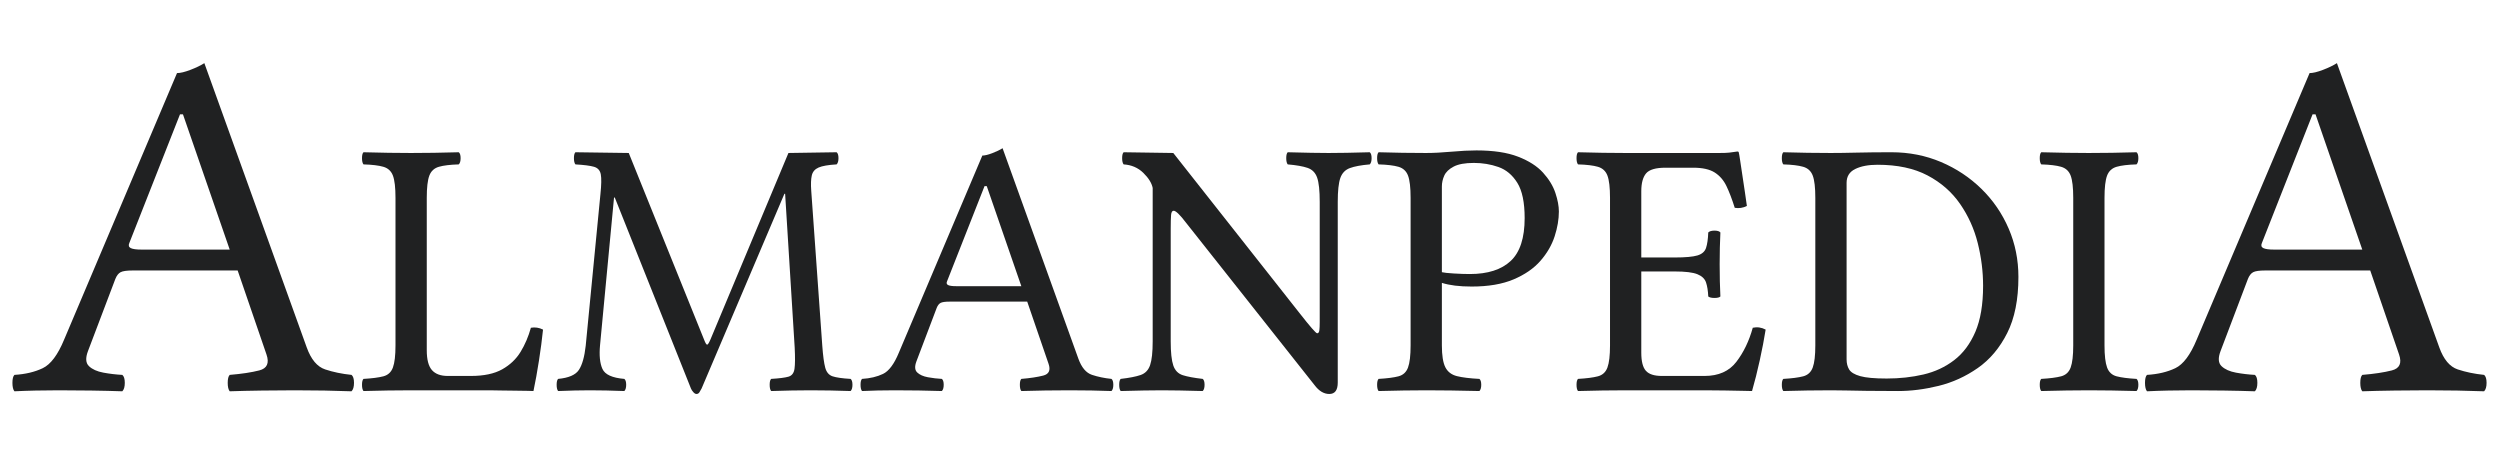
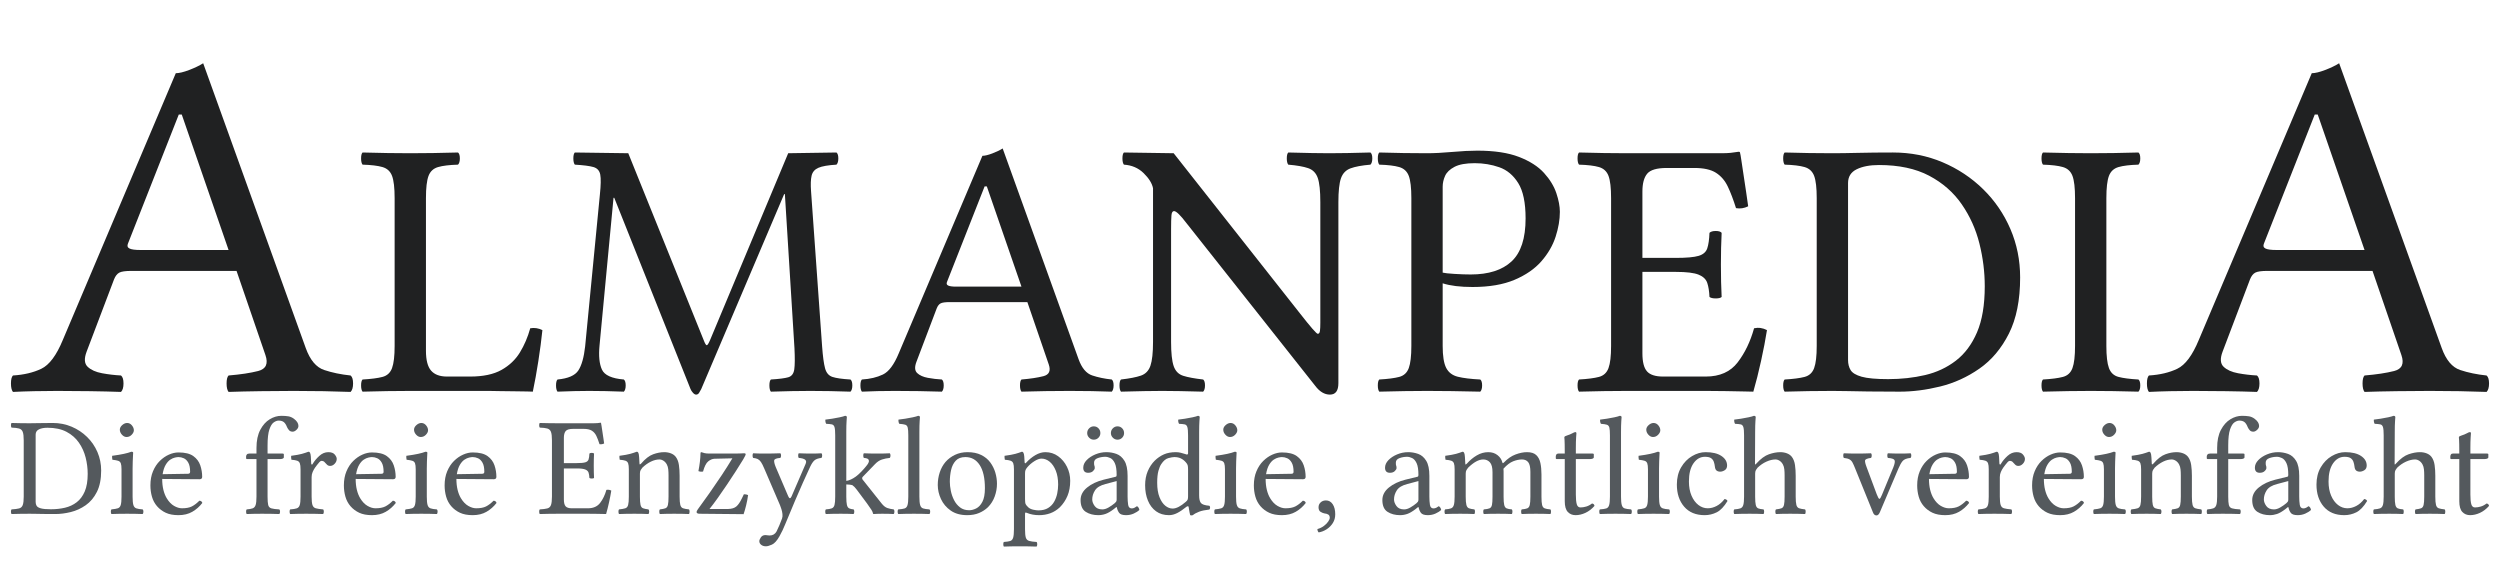
- <svg xmlns="http://www.w3.org/2000/svg" viewBox="-22 -785 5028.18 940" role="img" aria-labelledby="title">
-   <g fill="#202122">
+ <svg xmlns="http://www.w3.org/2000/svg" viewBox="-19 -785 5020.18 1142.57" role="img" aria-labelledby="title description">
+   <g fill="#202122" aria-hidden="true">
    <path d="M155 79Q147 58 157.0 48.5Q167 39 186.0 35.5Q205 32 224 31Q229 27 229.0 15.0Q229 3 224 -2Q196 -1 161.5 -0.5Q127 0 96 0Q73 0 50.0 -0.5Q27 -1 7 -2Q3 3 3.0 15.0Q3 27 7 31Q40 33 64.0 44.5Q88 56 107 102L334 638Q344 638 361.0 644.5Q378 651 389 658L595 86Q608 50 632.0 42.0Q656 34 685 31Q690 27 690.0 15.0Q690 3 685 -2Q659 -1 630.5 -0.5Q602 0 571 0Q542 0 505.0 -0.5Q468 -1 440 -2Q436 3 436.0 15.0Q436 27 440 31Q476 34 499.5 40.0Q523 46 514 72L456 241H245Q227 241 220.5 237.5Q214 234 210 224ZM263 283H440L346 555H340L238 296Q235 289 241.0 286.0Q247 283 263 283Z" transform="translate(0 0) scale(1 -1)" />
    <path d="M149 0Q124 0 86.0 -0.5Q48 -1 19 -2Q15 3 15.0 15.0Q15 27 19 31Q54 33 73.0 38.0Q92 43 99.0 62.0Q106 81 106 122V523Q106 565 99.0 583.5Q92 602 73.0 607.5Q54 613 19 614Q15 619 15.0 631.0Q15 643 19 647Q54 646 87.5 645.5Q121 645 148 645Q177 645 210.5 645.5Q244 646 278 647Q283 643 283.0 631.0Q283 619 278 614Q243 613 224.0 607.5Q205 602 198.0 583.5Q191 565 191 523V109Q191 71 205.0 55.0Q219 39 248 39H311Q364 39 396.0 57.0Q428 75 446.0 104.5Q464 134 474 170Q491 173 507 165Q503 126 496.0 81.0Q489 36 481 -2Q481 -2 466.5 -1.5Q452 -1 431.5 -1.0Q411 -1 391.5 -0.5Q372 0 362 0Z" transform="translate(695 0) scale(0.74 -0.74)" />
    <path d="M663 116 637 534H635L410 5Q407 -1 404.0 -5.5Q401 -10 396 -10Q392 -10 387.5 -5.0Q383 0 381 5L174 524H172L134 123Q130 81 140.5 58.0Q151 35 200 31Q205 27 205.0 15.0Q205 3 200 -2Q178 -1 151.0 -0.5Q124 0 106 0Q88 0 65.5 -0.5Q43 -1 20 -2Q16 3 16.0 15.0Q16 27 20 31Q63 35 76.5 55.5Q90 76 95 121L135 533Q139 571 136.0 587.0Q133 603 117.5 607.5Q102 612 67 614Q63 619 63.0 631.0Q63 643 67 647L212 645L417 137Q422 124 425 124Q428 124 434 138L646 645L777 647Q782 643 782.0 631.0Q782 619 777 614Q743 612 728.0 605.5Q713 599 709.5 584.0Q706 569 708 542L738 121Q741 80 746.0 61.5Q751 43 766.0 38.0Q781 33 815 31Q820 27 820.0 15.0Q820 3 815 -2Q790 -1 759.5 -0.5Q729 0 706 0Q684 0 655.5 -0.5Q627 -1 599 -2Q595 3 595.0 15.0Q595 27 599 31Q632 33 646.0 37.0Q660 41 662.5 58.5Q665 76 663 116Z" transform="translate(1085.72 0) scale(0.74 -0.74)" />
    <path d="M155 79Q147 58 157.0 48.5Q167 39 186.0 35.5Q205 32 224 31Q229 27 229.0 15.0Q229 3 224 -2Q196 -1 161.5 -0.5Q127 0 96 0Q73 0 50.0 -0.5Q27 -1 7 -2Q3 3 3.0 15.0Q3 27 7 31Q40 33 64.0 44.5Q88 56 107 102L334 638Q344 638 361.0 644.5Q378 651 389 658L595 86Q608 50 632.0 42.0Q656 34 685 31Q690 27 690.0 15.0Q690 3 685 -2Q659 -1 630.5 -0.5Q602 0 571 0Q542 0 505.0 -0.5Q468 -1 440 -2Q436 3 436.0 15.0Q436 27 440 31Q476 34 499.5 40.0Q523 46 514 72L456 241H245Q227 241 220.5 237.5Q214 234 210 224ZM263 283H440L346 555H340L238 296Q235 289 241.0 286.0Q247 283 263 283Z" transform="translate(1706.58 0) scale(0.74 -0.74)" />
    <path d="M556 512Q556 558 549.0 578.0Q542 598 523.0 604.5Q504 611 469 614Q465 619 465.0 631.0Q465 643 469 647Q502 646 533.0 645.5Q564 645 580 645Q598 645 629.5 645.5Q661 646 692 647Q697 643 697.0 631.0Q697 619 692 614Q657 611 638.0 604.0Q619 597 612.0 577.0Q605 557 605 512V21Q605 -10 582 -10Q560 -10 542 14L193 455Q168 488 159 488Q153 488 152.0 476.5Q151 465 151 439V133Q151 88 158.0 67.5Q165 47 184.0 41.0Q203 35 238 31Q243 27 243.0 15.0Q243 3 238 -2Q207 -1 175.5 -0.5Q144 0 127 0Q109 0 78.0 -0.5Q47 -1 15 -2Q11 3 11.0 15.0Q11 27 15 31Q50 35 69.0 41.5Q88 48 95.0 68.5Q102 89 102 133V550Q98 570 76.5 591.0Q55 612 23 614Q19 619 19.0 631.0Q19 643 23 647L158 645L501 210Q544 155 549 155Q554 155 555.0 163.0Q556 171 556 185Z" transform="translate(2220.88 0) scale(0.74 -0.74)" />
    <path d="M104 523Q104 565 97.0 583.5Q90 602 71.0 607.5Q52 613 17 614Q13 619 13.0 631.0Q13 643 17 647Q47 646 82.5 645.5Q118 645 146 645Q176 645 215.0 648.5Q254 652 283 652Q352 652 396.0 635.0Q440 618 464.0 591.5Q488 565 497.5 536.5Q507 508 507 486Q507 454 495.5 418.5Q484 383 457.0 352.0Q430 321 384.0 301.5Q338 282 270 282Q220 282 189 292V122Q189 81 198.5 62.5Q208 44 230.0 38.5Q252 33 291 31Q296 27 296.0 15.0Q296 3 291 -2Q254 -1 214.0 -0.5Q174 0 147 0Q120 0 85.5 -0.5Q51 -1 17 -2Q13 3 13.0 15.0Q13 27 17 31Q52 33 71.0 38.0Q90 43 97.0 62.0Q104 81 104 122ZM189 554V321Q197 319 221.5 317.5Q246 316 265 316Q338 316 376.0 351.5Q414 387 414 468Q414 532 394.0 564.0Q374 596 342.5 607.0Q311 618 276 618Q240 618 221.0 608.0Q202 598 195.5 583.5Q189 569 189 554Z" transform="translate(2738.14 0) scale(0.74 -0.74)" />
    <path d="M281 361Q324 361 342.5 366.5Q361 372 366.0 387.0Q371 402 372 429Q377 434 389.0 434.0Q401 434 405 429Q404 411 403.5 387.5Q403 364 403 343Q403 317 403.5 296.0Q404 275 405 255Q401 251 389.0 251.0Q377 251 372 255Q371 278 366.0 293.0Q361 308 342.5 315.5Q324 323 281 323H190V102Q190 67 202.5 53.0Q215 39 246 39H362Q419 39 448.5 77.5Q478 116 493 170Q511 174 528 165Q522 127 512.0 81.5Q502 36 491 -2Q491 -2 469.0 -1.5Q447 -1 417.0 -0.5Q387 0 363 0H148Q123 0 84.5 -0.5Q46 -1 18 -2Q14 3 14.0 15.0Q14 27 18 31Q53 33 72.0 38.0Q91 43 98.0 62.0Q105 81 105 122V523Q105 565 98.0 583.5Q91 602 72.0 607.5Q53 613 18 614Q14 619 14.0 631.0Q14 643 18 647Q48 646 86.0 645.5Q124 645 147 645H402Q420 645 429.0 646.0Q438 647 451 649Q455 649 455 646Q456 643 458.5 626.0Q461 609 464.5 586.0Q468 563 471.5 539.5Q475 516 477 501Q461 493 444 496Q433 531 421.5 555.0Q410 579 389.5 592.0Q369 605 331 605H256Q216 605 203.0 589.5Q190 574 190 541V361Z" transform="translate(3138.48 0) scale(0.74 -0.74)" />
    <path d="M148 645Q177 645 218.5 646.0Q260 647 313 647Q385 647 447.5 620.5Q510 594 557.5 547.5Q605 501 631.5 439.5Q658 378 658 308Q658 216 627.5 155.5Q597 95 547.5 60.5Q498 26 441.0 12.0Q384 -2 331 -2Q280 -2 246.0 -1.5Q212 -1 190.0 -0.5Q168 0 149 0Q121 0 84.5 -0.5Q48 -1 19 -2Q15 3 15.0 15.0Q15 27 19 31Q54 33 73.0 38.0Q92 43 99.0 62.0Q106 81 106 122V523Q106 565 99.0 583.5Q92 602 73.0 607.5Q54 613 19 614Q15 619 15.0 631.0Q15 643 19 647Q49 646 85.0 645.5Q121 645 148 645ZM191 84Q191 68 198.0 56.5Q205 45 228.0 38.5Q251 32 300 32Q353 32 400.0 43.0Q447 54 483.5 82.0Q520 110 541.0 159.0Q562 208 562 284Q562 342 547.5 400.0Q533 458 499.5 506.5Q466 555 411.0 584.0Q356 613 275 613Q238 613 214.5 601.5Q191 590 191 564Z" transform="translate(3550.66 0) scale(0.74 -0.74)" />
    <path d="M191 122Q191 81 198.0 62.0Q205 43 224.0 38.0Q243 33 278 31Q283 27 283.0 15.0Q283 3 278 -2Q244 -1 210.0 -0.5Q176 0 149 0Q122 0 87.5 -0.5Q53 -1 19 -2Q15 3 15.0 15.0Q15 27 19 31Q54 33 73.0 38.0Q92 43 99.0 62.0Q106 81 106 122V523Q106 565 99.0 583.5Q92 602 73.0 607.5Q54 613 19 614Q15 619 15.0 631.0Q15 643 19 647Q54 646 88.5 645.5Q123 645 148 645Q177 645 211.0 645.5Q245 646 278 647Q283 643 283.0 631.0Q283 619 278 614Q243 613 224.0 607.5Q205 602 198.0 583.5Q191 565 191 523Z" transform="translate(4069.4 0) scale(0.74 -0.74)" />
    <path d="M155 79Q147 58 157.0 48.5Q167 39 186.0 35.5Q205 32 224 31Q229 27 229.0 15.0Q229 3 224 -2Q196 -1 161.5 -0.5Q127 0 96 0Q73 0 50.0 -0.5Q27 -1 7 -2Q3 3 3.0 15.0Q3 27 7 31Q40 33 64.0 44.5Q88 56 107 102L334 638Q344 638 361.0 644.5Q378 651 389 658L595 86Q608 50 632.0 42.0Q656 34 685 31Q690 27 690.0 15.0Q690 3 685 -2Q659 -1 630.5 -0.5Q602 0 571 0Q542 0 505.0 -0.5Q468 -1 440 -2Q436 3 436.0 15.0Q436 27 440 31Q476 34 499.5 40.0Q523 46 514 72L456 241H245Q227 241 220.5 237.5Q214 234 210 224ZM263 283H440L346 555H340L238 296Q235 289 241.0 286.0Q247 283 263 283Z" transform="translate(4289.18 0) scale(1 -1)" />
  </g>
+   <g fill="#54595d" aria-hidden="true">
+     <path d="M148 645Q177 645 218.5 646.0Q260 647 313 647Q385 647 447.5 620.5Q510 594 557.5 547.5Q605 501 631.5 439.5Q658 378 658 308Q658 216 627.5 155.5Q597 95 547.5 60.5Q498 26 441.0 12.0Q384 -2 331 -2Q280 -2 246.0 -1.5Q212 -1 190.0 -0.5Q168 0 149 0Q121 0 84.5 -0.5Q48 -1 19 -2Q15 3 15.0 15.0Q15 27 19 31Q54 33 73.0 38.0Q92 43 99.0 62.0Q106 81 106 122V523Q106 565 99.0 583.5Q92 602 73.0 607.5Q54 613 19 614Q15 619 15.0 631.0Q15 643 19 647Q49 646 85.0 645.5Q121 645 148 645ZM191 84Q191 68 198.0 56.5Q205 45 228.0 38.5Q251 32 300 32Q353 32 400.0 43.0Q447 54 483.5 82.0Q520 110 541.0 159.0Q562 208 562 284Q562 342 547.5 400.0Q533 458 499.5 506.5Q466 555 411.0 584.0Q356 613 275 613Q238 613 214.5 601.5Q191 590 191 564Z" transform="translate(-1.23 246.65) scale(0.28173 -0.28173)" />
+     <path d="M181 122Q181 81 186.5 62.5Q192 44 207.5 38.5Q223 33 253 31Q258 27 258.0 15.0Q258 3 253 -2Q228 -1 200.0 -0.5Q172 0 142 0Q112 0 83.5 -0.5Q55 -1 30 -2Q26 3 26.0 15.0Q26 27 30 31Q61 34 76.0 39.0Q91 44 96.5 62.5Q102 81 102 122V317Q102 346 97.0 359.5Q92 373 78.0 377.5Q64 382 37 385Q36 390 35.0 399.5Q34 409 35 413Q87 420 119.0 427.0Q151 434 172 442Q185 442 185 435Q185 435 184.0 417.0Q183 399 182.0 372.5Q181 346 181 321ZM90 599Q90 617 107.0 632.0Q124 647 142 647Q162 647 176.0 630.0Q190 613 190 595Q190 579 174.5 563.0Q159 547 138 547Q120 547 105.0 563.5Q90 580 90 599Z" transform="translate(196.27 246.65) scale(0.28173 -0.28173)" />
+     <path d="M386 93Q403 92 407 77Q377 38 335.5 14.0Q294 -10 237 -10Q183 -10 146.5 7.0Q110 24 84 54Q59 83 48.0 121.5Q37 160 37 202Q37 259 55.5 303.0Q74 347 104.0 376.5Q134 406 169.0 421.5Q204 437 237 437Q307 437 343.0 411.0Q379 385 392.5 345.0Q406 305 406 263Q406 246 387 246L121 248Q121 205 129.5 170.5Q138 136 153 111Q176 73 205.5 56.0Q235 39 262 39Q306 39 332.0 52.0Q358 65 386 93ZM124 282 305 285Q320 285 320 299Q320 341 307.0 364.0Q294 387 275.0 395.5Q256 404 237 404Q228 404 212.0 400.5Q196 397 178.5 385.5Q161 374 146.0 349.0Q131 324 124 282Z" transform="translate(272.61 246.65) scale(0.28173 -0.28173)" />
+     <path d="M175 122Q175 81 179.5 62.5Q184 44 202.0 38.5Q220 33 259 31Q264 27 264.0 15.0Q264 3 259 -2Q233 -1 199.5 -0.5Q166 0 136 0Q106 0 79.0 -0.5Q52 -1 26 -2Q22 3 22.0 15.0Q22 27 26 31Q53 33 68.5 38.5Q84 44 90.0 62.5Q96 81 96 122V390H27Q22 390 22 396V409Q22 415 27.0 422.0Q32 429 45 429H96V469Q96 547 123.0 598.0Q150 649 190.5 673.5Q231 698 273 698Q302 698 323.0 694.5Q344 691 363 677Q395 653 395 626Q395 611 381.0 598.0Q367 585 354 585Q338 585 329.0 594.5Q320 604 314 617Q304 643 290.5 653.5Q277 664 254 664Q238 664 219.5 651.5Q201 639 188.0 601.0Q175 563 175 486V429H283Q291 429 291 423V403Q291 396 283.0 393.0Q275 390 268 390H175Z" transform="translate(468.98 246.65) scale(0.28173 -0.28173)" />
+     <path d="M176 358Q176 354 179.5 351.0Q183 348 187 356Q204 385 233.5 412.0Q263 439 298 439Q330 439 344.0 422.0Q358 405 358 391Q358 372 343.5 356.5Q329 341 311 341Q298 341 289.5 349.0Q281 357 275 364Q269 372 262.5 374.5Q256 377 249 377Q243 377 234.5 368.0Q226 359 217.5 347.5Q209 336 203 328Q194 315 186.5 298.0Q179 281 179 261V122Q179 81 185.0 62.5Q191 44 208.5 39.0Q226 34 261 31Q266 27 266.0 15.0Q266 3 261 -2Q235 -1 202.5 -0.5Q170 0 140 0Q110 0 81.0 -0.5Q52 -1 26 -2Q22 3 22.0 15.0Q22 27 26 31Q57 33 73.0 38.5Q89 44 94.5 62.5Q100 81 100 122V317Q100 346 95.0 359.5Q90 373 76.0 378.0Q62 383 35 385Q34 390 33.0 399.5Q32 409 33 413Q85 420 110.0 427.0Q135 434 156 442Q162 442 164.0 439.5Q166 437 168 434Q172 426 173.5 407.0Q175 388 176 358Z" transform="translate(556.32 246.65) scale(0.28173 -0.28173)" />
+     <path d="M386 93Q403 92 407 77Q377 38 335.5 14.0Q294 -10 237 -10Q183 -10 146.5 7.0Q110 24 84 54Q59 83 48.0 121.5Q37 160 37 202Q37 259 55.5 303.0Q74 347 104.0 376.5Q134 406 169.0 421.5Q204 437 237 437Q307 437 343.0 411.0Q379 385 392.5 345.0Q406 305 406 263Q406 246 387 246L121 248Q121 205 129.5 170.5Q138 136 153 111Q176 73 205.5 56.0Q235 39 262 39Q306 39 332.0 52.0Q358 65 386 93ZM124 282 305 285Q320 285 320 299Q320 341 307.0 364.0Q294 387 275.0 395.5Q256 404 237 404Q228 404 212.0 400.5Q196 397 178.5 385.5Q161 374 146.0 349.0Q131 324 124 282Z" transform="translate(661.12 246.65) scale(0.28173 -0.28173)" />
+     <path d="M181 122Q181 81 186.5 62.5Q192 44 207.5 38.5Q223 33 253 31Q258 27 258.0 15.0Q258 3 253 -2Q228 -1 200.0 -0.5Q172 0 142 0Q112 0 83.5 -0.5Q55 -1 30 -2Q26 3 26.0 15.0Q26 27 30 31Q61 34 76.0 39.0Q91 44 96.5 62.5Q102 81 102 122V317Q102 346 97.0 359.5Q92 373 78.0 377.5Q64 382 37 385Q36 390 35.0 399.5Q34 409 35 413Q87 420 119.0 427.0Q151 434 172 442Q185 442 185 435Q185 435 184.0 417.0Q183 399 182.0 372.5Q181 346 181 321ZM90 599Q90 617 107.0 632.0Q124 647 142 647Q162 647 176.0 630.0Q190 613 190 595Q190 579 174.5 563.0Q159 547 138 547Q120 547 105.0 563.5Q90 580 90 599Z" transform="translate(787.05 246.65) scale(0.28173 -0.28173)" />
+     <path d="M386 93Q403 92 407 77Q377 38 335.5 14.0Q294 -10 237 -10Q183 -10 146.5 7.0Q110 24 84 54Q59 83 48.0 121.5Q37 160 37 202Q37 259 55.5 303.0Q74 347 104.0 376.5Q134 406 169.0 421.5Q204 437 237 437Q307 437 343.0 411.0Q379 385 392.5 345.0Q406 305 406 263Q406 246 387 246L121 248Q121 205 129.5 170.5Q138 136 153 111Q176 73 205.5 56.0Q235 39 262 39Q306 39 332.0 52.0Q358 65 386 93ZM124 282 305 285Q320 285 320 299Q320 341 307.0 364.0Q294 387 275.0 395.5Q256 404 237 404Q228 404 212.0 400.5Q196 397 178.5 385.5Q161 374 146.0 349.0Q131 324 124 282Z" transform="translate(863.4 246.65) scale(0.28173 -0.28173)" />
+     <path d="M281 361Q324 361 342.5 366.5Q361 372 366.0 387.0Q371 402 372 429Q377 434 389.0 434.0Q401 434 405 429Q404 411 403.5 387.5Q403 364 403 343Q403 317 403.5 296.0Q404 275 405 255Q401 251 389.0 251.0Q377 251 372 255Q371 278 366.0 293.0Q361 308 342.5 315.5Q324 323 281 323H190V102Q190 67 202.5 53.0Q215 39 246 39H362Q419 39 448.5 77.5Q478 116 493 170Q511 174 528 165Q522 127 512.0 81.5Q502 36 491 -2Q491 -2 469.0 -1.5Q447 -1 417.0 -0.5Q387 0 363 0H148Q123 0 84.5 -0.5Q46 -1 18 -2Q14 3 14.0 15.0Q14 27 18 31Q53 33 72.0 38.0Q91 43 98.0 62.0Q105 81 105 122V523Q105 565 98.0 583.5Q91 602 72.0 607.5Q53 613 18 614Q14 619 14.0 631.0Q14 643 18 647Q48 646 86.0 645.5Q124 645 147 645H402Q420 645 429.0 646.0Q438 647 451 649Q455 649 455 646Q456 643 458.5 626.0Q461 609 464.5 586.0Q468 563 471.5 539.5Q475 516 477 501Q461 493 444 496Q433 531 421.5 555.0Q410 579 389.5 592.0Q369 605 331 605H256Q216 605 203.0 589.5Q190 574 190 541V361Z" transform="translate(1059.77 246.65) scale(0.28173 -0.28173)" />
+     <path d="M184 358Q228 409 269.5 424.0Q311 439 348 439Q374 439 396.0 430.5Q418 422 431 405Q448 382 453.0 347.0Q458 312 458 271V122Q458 81 463.0 62.5Q468 44 482.5 39.0Q497 34 525 31Q529 27 529.0 15.0Q529 3 525 -2Q503 -1 476.0 -0.5Q449 0 419 0Q389 0 364.5 -0.5Q340 -1 317 -2Q313 3 313.0 15.0Q313 27 317 31Q343 34 356.5 39.0Q370 44 374.5 62.5Q379 81 379 122V274Q379 297 377.0 316.5Q375 336 367 351Q358 368 343.5 377.5Q329 387 314 387Q285 387 253.0 371.5Q221 356 192 328Q186 321 180.5 311.5Q175 302 175 286V122Q175 81 179.5 62.5Q184 44 197.5 39.0Q211 34 236 31Q241 27 241.0 15.0Q241 3 236 -2Q214 -1 190.0 -0.5Q166 0 136 0Q106 0 77.5 -0.5Q49 -1 26 -2Q22 3 22.0 15.0Q22 27 26 31Q56 34 71.0 39.0Q86 44 91.0 62.5Q96 81 96 122V317Q96 346 91.0 359.5Q86 373 72.0 378.0Q58 383 31 385Q30 390 29.0 399.5Q28 409 29 413Q81 420 106.0 427.0Q131 434 152 442Q158 442 160.0 439.5Q162 437 164 434Q168 426 169.5 402.0Q171 378 172 358Q172 351 175.5 352.0Q179 353 184 358Z" transform="translate(1216.69 246.65) scale(0.28173 -0.28173)" />
+     <path d="M71 439Q82 435 94.0 432.0Q106 429 130 429H313Q335 429 353.0 430.0Q371 431 375 431Q387 431 387 424Q387 421 383.5 413.5Q380 406 369 387Q346 349 316.0 302.5Q286 256 253.5 207.5Q221 159 189.0 114.0Q157 69 129 34H262Q301 35 321.0 52.5Q341 70 360 110L374 139Q393 139 404 133Q399 96 390.0 59.5Q381 23 372 -3L60 0Q37 0 37 12Q37 16 38.5 19.5Q40 23 46 32Q85 85 129.0 147.5Q173 210 215.5 274.0Q258 338 292 395L164 392Q142 391 120.0 373.5Q98 356 83 301Q74 299 65.5 300.0Q57 301 50 304Q57 341 60.5 370.0Q64 399 65 433Q65 439 71 439Z" transform="translate(1369.39 246.65) scale(0.28173 -0.28173)" />
+     <path d="M204 -160Q177 -208 150.0 -220.0Q123 -232 107 -232Q87 -232 73.5 -221.5Q60 -211 60 -195Q60 -185 71.0 -168.5Q82 -152 104 -152Q112 -152 117.5 -153.5Q123 -155 133 -155Q167 -155 183 -126Q194 -103 203.5 -81.0Q213 -59 222 -34Q227 -20 225.0 -2.0Q223 16 217.5 33.0Q212 50 208 60L95 323Q82 354 71.5 369.0Q61 384 48.5 390.0Q36 396 16 398Q12 403 12.0 415.0Q12 427 16 431Q31 430 51.5 429.5Q72 429 97 429Q124 429 153.0 429.5Q182 430 210 431Q215 427 215.0 415.0Q215 403 210 398Q168 395 166.0 380.0Q164 365 177 333L266 125Q278 97 290 124L389 353Q397 371 391.0 380.0Q385 389 371.0 393.0Q357 397 341 398Q337 403 337.0 415.0Q337 427 341 431Q364 430 387.0 429.5Q410 429 432 429Q453 429 470.5 429.5Q488 430 503 431Q508 427 508.0 415.0Q508 403 503 398Q468 394 452.5 380.0Q437 366 422 334Q396 278 370.5 221.0Q345 164 315.0 93.5Q285 23 245 -74Q236 -96 226.0 -117.5Q216 -139 204 -160Z" transform="translate(1488.84 246.65) scale(0.28173 -0.28173)" />
+     <path d="M86 122V559Q86 601 81.0 617.5Q76 634 62.0 637.0Q48 640 22 641Q18 646 16.5 655.5Q15 665 16 671Q36 673 64.0 677.5Q92 682 118.0 687.5Q144 693 156 698Q169 698 169 688Q169 688 167.0 660.0Q165 632 165 583V234Q197 239 233 265Q252 279 274.0 302.0Q296 325 313 347Q318 353 323.5 364.5Q329 376 323.5 386.0Q318 396 290 398Q286 403 286.0 415.0Q286 427 290 431Q307 430 333.5 429.5Q360 429 388 429Q415 429 436.5 429.5Q458 430 475 431Q480 427 480.0 415.0Q480 403 475 398Q445 395 419.0 386.5Q393 378 370 354L282 263Q278 259 278 253Q278 249 280.0 245.5Q282 242 285 239L417 73Q437 48 457.5 41.0Q478 34 503 31Q508 27 508.0 15.0Q508 3 503 -2Q488 -1 466.0 -0.5Q444 0 421 0Q406 0 390.0 -0.5Q374 -1 359 -2Q356 -2 355 3Q354 12 344.5 27.5Q335 43 313 73L240 171Q224 193 208 204Q195 208 165 209V122Q165 81 169.5 62.5Q174 44 185.5 38.5Q197 33 217 31Q222 27 222.0 15.0Q222 3 217 -2Q200 -1 176.0 -0.5Q152 0 126 0Q96 0 70.0 -0.5Q44 -1 19 -2Q15 3 15.0 15.0Q15 27 19 31Q47 33 61.5 38.5Q76 44 81.0 62.5Q86 81 86 122Z" transform="translate(1633.93 246.65) scale(0.28173 -0.28173)" />
+     <path d="M95 122V559Q95 597 91.0 613.5Q87 630 73.5 634.5Q60 639 31 641Q27 646 25.5 655.5Q24 665 25 671Q45 673 73.0 677.5Q101 682 127.0 687.5Q153 693 165 698Q178 698 178 688Q178 688 176.0 660.0Q174 632 174 583V122Q174 81 179.5 62.0Q185 43 200.5 38.0Q216 33 246 31Q251 27 251.0 15.0Q251 3 246 -2Q221 -1 193.0 -0.5Q165 0 135 0Q105 0 77.0 -0.5Q49 -1 23 -2Q19 3 19.0 15.0Q19 27 23 31Q54 33 69.0 38.0Q84 43 89.5 62.0Q95 81 95 122Z" transform="translate(1778.17 246.65) scale(0.28173 -0.28173)" />
+     <path d="M41 205Q41 252 55.0 294.5Q69 337 96 369Q124 401 164.0 420.0Q204 439 253 439Q310 439 350.5 419.0Q391 399 415.5 365.5Q440 332 451.5 292.5Q463 253 463 214Q463 168 447.0 123.5Q431 79 398 46Q372 21 335.5 5.5Q299 -10 251 -10Q180 -10 133.5 22.5Q87 55 64.0 104.5Q41 154 41 205ZM238 404Q193 404 169.0 378.0Q145 352 136.0 312.0Q127 272 127 228Q127 199 134.0 164.0Q141 129 157.0 97.5Q173 66 199.5 45.5Q226 25 265 25Q289 25 315.0 38.0Q341 51 359.0 85.0Q377 119 377 182Q377 290 340.0 347.0Q303 404 238 404Z" transform="translate(1852.55 246.65) scale(0.28173 -0.28173)" />
+     <path d="M156 368Q157 353 167 364Q197 397 233.0 418.0Q269 439 304 439Q355 439 395.0 410.0Q435 381 458.0 334.5Q481 288 481 235Q481 174 461.5 127.5Q442 81 407 46Q376 17 339.0 3.5Q302 -10 260 -10Q211 -10 173 6Q165 9 162.0 8.5Q159 8 159 -2V-110Q159 -151 164.5 -169.5Q170 -188 188.0 -193.5Q206 -199 241 -201Q246 -205 246.0 -217.0Q246 -229 241 -234Q216 -233 183.0 -232.5Q150 -232 120 -232Q90 -232 62.0 -232.5Q34 -233 8 -234Q4 -229 4.0 -217.0Q4 -205 8 -201Q39 -199 54.0 -194.0Q69 -189 74.5 -170.0Q80 -151 80 -110V317Q80 346 75.0 359.5Q70 373 56.0 378.0Q42 383 15 385Q14 390 13.0 399.5Q12 409 13 413Q65 420 90.0 427.0Q115 434 136 442Q142 442 144.0 439.5Q146 437 148 434Q152 426 153.5 408.5Q155 391 156 368ZM175 331Q166 320 162.5 311.5Q159 303 159 287V105Q159 78 163.5 68.5Q168 59 183 45Q197 33 219.0 28.5Q241 24 254 24Q296 24 323.5 41.0Q351 58 366.5 85.5Q382 113 388.5 145.0Q395 177 395 208Q395 265 378.5 306.5Q362 348 335.0 370.5Q308 393 276 393Q254 393 224.5 374.0Q195 355 175 331Z" transform="translate(1994.54 246.65) scale(0.28173 -0.28173)" />
+     <path d="M293 48H291L271 32Q238 7 213.0 -1.5Q188 -10 162 -10Q110 -10 73.0 13.5Q36 37 36 98Q36 149 82.5 187.0Q129 225 201 243L287 264Q293 266 293 276Q293 333 280.0 360.5Q267 388 248.0 397.0Q229 406 212 406Q184 406 158.0 396.5Q132 387 132 364Q132 356 132.5 351.0Q133 346 134 344Q137 338 137 326Q137 316 124.5 304.0Q112 292 90 292Q55 292 55 328Q55 357 79.0 382.0Q103 407 141.0 423.0Q179 439 220 439Q257 439 291.5 426.5Q326 414 348.5 377.5Q371 341 371 270V123Q371 89 375.0 63.5Q379 38 401 38Q411 38 421.5 43.5Q432 49 438 54Q452 46 455 27Q439 12 414.0 1.0Q389 -10 360 -10Q322 -10 310.0 7.5Q298 25 293 48ZM293 233 214 212Q159 198 139.0 167.0Q119 136 119 102Q119 79 136.5 55.0Q154 31 191 31Q212 31 236.0 45.0Q260 59 279 75Q285 80 289.0 85.5Q293 91 293 101ZM83 575Q83 595 97.0 609.0Q111 623 130 623Q150 623 163.5 609.0Q177 595 177 575Q177 556 163.5 542.0Q150 528 130 528Q111 528 97.0 542.0Q83 556 83 575ZM252 575Q252 595 266.0 609.0Q280 623 299 623Q319 623 332.5 609.0Q346 595 346 575Q346 556 332.5 542.0Q319 528 299 528Q280 528 266.0 542.0Q252 556 252 575Z" transform="translate(2140.76 246.65) scale(0.28173 -0.28173)" />
+     <path d="M334 50Q297 20 267.5 5.0Q238 -10 209 -10Q155 -10 117.0 17.5Q79 45 59.0 93.5Q39 142 39 203Q39 259 57.5 303.0Q76 347 108 379Q138 408 173.5 423.5Q209 439 258 439Q275 439 292.0 435.0Q309 431 321.5 426.5Q334 422 336 422Q345 422 345 431V559Q345 601 340.0 617.5Q335 634 321.0 637.0Q307 640 281 641Q277 646 275.5 655.5Q274 665 275 671Q295 673 323.0 677.5Q351 682 377.0 687.5Q403 693 415 698Q428 698 428 688Q428 688 426.0 660.0Q424 632 424 583V130Q424 93 436.5 77.0Q449 61 497 57Q502 53 502.0 44.0Q502 35 497 30Q451 25 423.5 14.5Q396 4 379 -10Q370 -14 360 -10Q360 -10 355.5 10.5Q351 31 349 49Q348 54 343.0 53.5Q338 53 334 50ZM345 124V314Q345 337 342.0 346.5Q339 356 328 368Q313 385 293.5 394.5Q274 404 247 404Q232 404 204.5 396.5Q177 389 154 354Q143 338 134.0 306.5Q125 275 125 221Q125 159 141.5 118.0Q158 77 183.0 57.0Q208 37 235 37Q274 37 329 85Q340 94 342.5 102.0Q345 110 345 124Z" transform="translate(2269.51 246.65) scale(0.28173 -0.28173)" />
+     <path d="M181 122Q181 81 186.5 62.5Q192 44 207.5 38.5Q223 33 253 31Q258 27 258.0 15.0Q258 3 253 -2Q228 -1 200.0 -0.5Q172 0 142 0Q112 0 83.5 -0.5Q55 -1 30 -2Q26 3 26.0 15.0Q26 27 30 31Q61 34 76.0 39.0Q91 44 96.5 62.5Q102 81 102 122V317Q102 346 97.0 359.5Q92 373 78.0 377.5Q64 382 37 385Q36 390 35.0 399.5Q34 409 35 413Q87 420 119.0 427.0Q151 434 172 442Q185 442 185 435Q185 435 184.0 417.0Q183 399 182.0 372.5Q181 346 181 321ZM90 599Q90 617 107.0 632.0Q124 647 142 647Q162 647 176.0 630.0Q190 613 190 595Q190 579 174.5 563.0Q159 547 138 547Q120 547 105.0 563.5Q90 580 90 599Z" transform="translate(2412.07 246.65) scale(0.28173 -0.28173)" />
+     <path d="M386 93Q403 92 407 77Q377 38 335.5 14.0Q294 -10 237 -10Q183 -10 146.5 7.0Q110 24 84 54Q59 83 48.0 121.5Q37 160 37 202Q37 259 55.5 303.0Q74 347 104.0 376.5Q134 406 169.0 421.5Q204 437 237 437Q307 437 343.0 411.0Q379 385 392.5 345.0Q406 305 406 263Q406 246 387 246L121 248Q121 205 129.5 170.5Q138 136 153 111Q176 73 205.5 56.0Q235 39 262 39Q306 39 332.0 52.0Q358 65 386 93ZM124 282 305 285Q320 285 320 299Q320 341 307.0 364.0Q294 387 275.0 395.5Q256 404 237 404Q228 404 212.0 400.5Q196 397 178.5 385.5Q161 374 146.0 349.0Q131 324 124 282Z" transform="translate(2488.41 246.65) scale(0.28173 -0.28173)" />
+     <path d="M104 95Q134 95 152.0 68.0Q170 41 170 -4Q170 -39 153.0 -66.0Q136 -93 109.0 -110.5Q82 -128 52 -133Q43 -124 43 -109Q69 -102 89.0 -87.0Q109 -72 120.0 -55.5Q131 -39 131 -29Q131 -12 120.0 -5.5Q109 1 95 2Q82 4 66.5 13.0Q51 22 51 46Q51 67 66.0 81.0Q81 95 104 95Z" transform="translate(2614.35 246.65) scale(0.28173 -0.28173)" />
+     <path d="M293 48H291L271 32Q238 7 213.0 -1.5Q188 -10 162 -10Q110 -10 73.0 13.5Q36 37 36 98Q36 149 82.5 187.0Q129 225 201 243L287 264Q293 266 293 276Q293 333 280.0 360.5Q267 388 248.0 397.0Q229 406 212 406Q184 406 158.0 396.5Q132 387 132 364Q132 356 132.5 351.0Q133 346 134 344Q137 338 137 326Q137 316 124.5 304.0Q112 292 90 292Q55 292 55 328Q55 357 79.0 382.0Q103 407 141.0 423.0Q179 439 220 439Q257 439 291.5 426.5Q326 414 348.5 377.5Q371 341 371 270V123Q371 89 375.0 63.5Q379 38 401 38Q411 38 421.5 43.5Q432 49 438 54Q452 46 455 27Q439 12 414.0 1.0Q389 -10 360 -10Q322 -10 310.0 7.5Q298 25 293 48ZM293 233 214 212Q159 198 139.0 167.0Q119 136 119 102Q119 79 136.5 55.0Q154 31 191 31Q212 31 236.0 45.0Q260 59 279 75Q285 80 289.0 85.5Q293 91 293 101Z" transform="translate(2746.76 246.65) scale(0.28173 -0.28173)" />
+     <path d="M170 358Q170 349 174.5 351.5Q179 354 182 358Q213 393 252.0 416.0Q291 439 334 439Q373 439 400.0 417.5Q427 396 434 366Q436 359 439.5 361.0Q443 363 445 365Q484 406 528.0 422.5Q572 439 610 439Q654 439 676.0 418.0Q698 397 705.5 361.0Q713 325 713 280V122Q713 81 717.5 62.5Q722 44 736.0 38.5Q750 33 777 31Q781 27 781.0 15.0Q781 3 777 -2Q756 -1 730.0 -0.5Q704 0 674 0Q644 0 617.5 -0.5Q591 -1 572 -2Q568 3 568.0 15.0Q568 27 572 31Q598 33 611.5 38.5Q625 44 629.5 62.5Q634 81 634 122V298Q634 348 618.5 367.5Q603 387 574 387Q545 387 511.5 374.0Q478 361 442 321Q443 312 443.0 302.0Q443 292 443 281V122Q443 81 447.5 62.5Q452 44 464.5 38.5Q477 33 502 31Q506 27 506.0 15.0Q506 3 502 -2Q483 -1 458.5 -0.5Q434 0 404 0Q374 0 347.5 -0.5Q321 -1 302 -2Q298 3 298.0 15.0Q298 27 302 31Q329 33 342.5 38.5Q356 44 360.0 62.5Q364 81 364 122V296Q364 346 345.5 366.5Q327 387 298 387Q250 387 190 328Q184 321 178.5 311.5Q173 302 173 286V122Q173 81 178.0 62.5Q183 44 196.0 39.0Q209 34 235 31Q239 27 239.0 15.0Q239 3 235 -2Q212 -1 188.0 -0.5Q164 0 134 0Q104 0 76.5 -0.5Q49 -1 26 -2Q22 3 22.0 15.0Q22 27 26 31Q54 33 68.5 38.5Q83 44 88.5 62.5Q94 81 94 122V317Q94 346 89.0 359.5Q84 373 70.0 378.0Q56 383 29 385Q28 390 27.0 399.5Q26 409 27 413Q79 420 104.0 427.0Q129 434 150 442Q156 442 158.0 439.5Q160 437 162 434Q166 426 167.5 403.0Q169 380 170 358Z" transform="translate(2875.51 246.65) scale(0.28173 -0.28173)" />
+     <path d="M43 429H89Q89 471 88.5 493.0Q88 515 87.5 524.5Q87 534 86.5 537.5Q86 541 86 545Q86 550 92.5 553.0Q99 556 108 559Q125 564 142 573Q158 582 164 582Q172 582 172 573Q172 573 170.0 545.0Q168 517 168 468V429H288Q296 429 296 423V403Q296 396 288.0 393.0Q280 390 272 390H168V137Q168 91 174.5 68.0Q181 45 201 45Q221 45 242.5 51.5Q264 58 283 73Q298 72 301 56Q272 23 236.5 6.5Q201 -10 166 -10Q132 -10 110.5 13.0Q89 36 89 89V390H30Q25 390 25 396V409Q25 415 29.0 422.0Q33 429 43 429Z" transform="translate(3098.08 246.65) scale(0.28173 -0.28173)" />
+     <path d="M95 122V559Q95 597 91.0 613.5Q87 630 73.5 634.5Q60 639 31 641Q27 646 25.5 655.5Q24 665 25 671Q45 673 73.0 677.5Q101 682 127.0 687.5Q153 693 165 698Q178 698 178 688Q178 688 176.0 660.0Q174 632 174 583V122Q174 81 179.5 62.0Q185 43 200.5 38.0Q216 33 246 31Q251 27 251.0 15.0Q251 3 246 -2Q221 -1 193.0 -0.5Q165 0 135 0Q105 0 77.0 -0.5Q49 -1 23 -2Q19 3 19.0 15.0Q19 27 23 31Q54 33 69.0 38.0Q84 43 89.5 62.0Q95 81 95 122Z" transform="translate(3187.1 246.65) scale(0.28173 -0.28173)" />
+     <path d="M181 122Q181 81 186.5 62.5Q192 44 207.5 38.5Q223 33 253 31Q258 27 258.0 15.0Q258 3 253 -2Q228 -1 200.0 -0.5Q172 0 142 0Q112 0 83.5 -0.5Q55 -1 30 -2Q26 3 26.0 15.0Q26 27 30 31Q61 34 76.0 39.0Q91 44 96.5 62.5Q102 81 102 122V317Q102 346 97.0 359.5Q92 373 78.0 377.5Q64 382 37 385Q36 390 35.0 399.5Q34 409 35 413Q87 420 119.0 427.0Q151 434 172 442Q185 442 185 435Q185 435 184.0 417.0Q183 399 182.0 372.5Q181 346 181 321ZM90 599Q90 617 107.0 632.0Q124 647 142 647Q162 647 176.0 630.0Q190 613 190 595Q190 579 174.5 563.0Q159 547 138 547Q120 547 105.0 563.5Q90 580 90 599Z" transform="translate(3261.48 246.65) scale(0.28173 -0.28173)" />
+     <path d="M398 91Q361 30 320.5 10.0Q280 -10 235 -10Q141 -10 89.0 50.5Q37 111 37 208Q37 279 67.5 331.0Q98 383 145.5 411.0Q193 439 242 439Q314 439 354.5 412.0Q395 385 395 344Q395 321 378.5 310.5Q362 300 346 300Q330 300 320.0 308.0Q310 316 308 336Q306 354 300.5 370.0Q295 386 281.0 396.0Q267 406 237 406Q188 406 155.5 359.5Q123 313 123 230Q123 172 141.5 129.0Q160 86 190.5 62.5Q221 39 257 39Q289 39 320.5 55.5Q352 72 377 105Q393 103 398 91Z" transform="translate(3337.83 246.65) scale(0.28173 -0.28173)" />
+     <path d="M167 286V122Q167 81 171.5 62.5Q176 44 188.5 38.5Q201 33 227 31Q231 27 231.0 15.0Q231 3 227 -2Q206 -1 181.5 -0.5Q157 0 128 0Q98 0 70.5 -0.5Q43 -1 18 -2Q14 3 14.0 15.0Q14 27 18 31Q47 33 62.0 38.5Q77 44 82.5 62.5Q88 81 88 122V559Q88 601 83.0 617.5Q78 634 64.0 637.0Q50 640 24 641Q20 646 18.5 655.5Q17 665 18 671Q38 673 66.0 677.5Q94 682 120.0 687.5Q146 693 158 698Q171 698 171 688Q171 688 169.0 660.0Q167 632 167 583L166 358Q166 348 169.5 351.5Q173 355 176 358Q222 409 265.5 424.0Q309 439 346 439Q372 439 394.0 430.5Q416 422 429 405Q446 382 451.0 347.0Q456 312 456 271V122Q456 81 461.0 62.5Q466 44 480.5 39.0Q495 34 523 31Q527 27 527.0 15.0Q527 3 523 -2Q498 -1 472.5 -0.5Q447 0 417 0Q387 0 361.5 -0.5Q336 -1 315 -2Q311 3 311.0 15.0Q311 27 315 31Q341 34 354.5 39.0Q368 44 372.5 62.5Q377 81 377 122V274Q377 297 375.0 316.5Q373 336 365 351Q356 368 341.5 377.5Q327 387 312 387Q282 387 247.5 371.5Q213 356 184 328Q178 321 172.5 311.5Q167 302 167 286Z" transform="translate(3458.41 246.65) scale(0.28173 -0.28173)" />
+     <path d="M325 398Q321 403 321.0 415.0Q321 427 325 431Q344 430 368.0 429.5Q392 429 417 429Q437 429 454.5 429.5Q472 430 487 431Q492 427 492.0 415.0Q492 403 487 398Q445 394 430.0 375.5Q415 357 401 324L268 11Q258 -12 244 -12Q227 -12 219 9L91 325Q81 350 73.0 365.0Q65 380 51.5 387.5Q38 395 11 398Q7 403 7.0 415.0Q7 427 11 431Q34 430 56.5 429.5Q79 429 104 429Q129 429 154.5 429.5Q180 430 205 431Q210 427 210.0 415.0Q210 403 205 398Q165 393 162.5 380.0Q160 367 174 331L246 138Q258 107 264.5 106.0Q271 105 283 135L364 331Q379 369 372.5 382.0Q366 395 325 398Z" transform="translate(3680.41 246.65) scale(0.28173 -0.28173)" />
+     <path d="M386 93Q403 92 407 77Q377 38 335.5 14.0Q294 -10 237 -10Q183 -10 146.5 7.0Q110 24 84 54Q59 83 48.0 121.5Q37 160 37 202Q37 259 55.5 303.0Q74 347 104.0 376.5Q134 406 169.0 421.5Q204 437 237 437Q307 437 343.0 411.0Q379 385 392.5 345.0Q406 305 406 263Q406 246 387 246L121 248Q121 205 129.5 170.5Q138 136 153 111Q176 73 205.5 56.0Q235 39 262 39Q306 39 332.0 52.0Q358 65 386 93ZM124 282 305 285Q320 285 320 299Q320 341 307.0 364.0Q294 387 275.0 395.5Q256 404 237 404Q228 404 212.0 400.5Q196 397 178.5 385.5Q161 374 146.0 349.0Q131 324 124 282Z" transform="translate(3820.43 246.65) scale(0.28173 -0.28173)" />
+     <path d="M176 358Q176 354 179.5 351.0Q183 348 187 356Q204 385 233.5 412.0Q263 439 298 439Q330 439 344.0 422.0Q358 405 358 391Q358 372 343.5 356.5Q329 341 311 341Q298 341 289.5 349.0Q281 357 275 364Q269 372 262.5 374.5Q256 377 249 377Q243 377 234.5 368.0Q226 359 217.5 347.5Q209 336 203 328Q194 315 186.5 298.0Q179 281 179 261V122Q179 81 185.0 62.5Q191 44 208.5 39.0Q226 34 261 31Q266 27 266.0 15.0Q266 3 261 -2Q235 -1 202.5 -0.5Q170 0 140 0Q110 0 81.0 -0.5Q52 -1 26 -2Q22 3 22.0 15.0Q22 27 26 31Q57 33 73.0 38.5Q89 44 94.5 62.5Q100 81 100 122V317Q100 346 95.0 359.5Q90 373 76.0 378.0Q62 383 35 385Q34 390 33.0 399.5Q32 409 33 413Q85 420 110.0 427.0Q135 434 156 442Q162 442 164.0 439.5Q166 437 168 434Q172 426 173.5 407.0Q175 388 176 358Z" transform="translate(3946.36 246.65) scale(0.28173 -0.28173)" />
+     <path d="M386 93Q403 92 407 77Q377 38 335.5 14.0Q294 -10 237 -10Q183 -10 146.5 7.0Q110 24 84 54Q59 83 48.0 121.5Q37 160 37 202Q37 259 55.5 303.0Q74 347 104.0 376.5Q134 406 169.0 421.5Q204 437 237 437Q307 437 343.0 411.0Q379 385 392.5 345.0Q406 305 406 263Q406 246 387 246L121 248Q121 205 129.5 170.5Q138 136 153 111Q176 73 205.5 56.0Q235 39 262 39Q306 39 332.0 52.0Q358 65 386 93ZM124 282 305 285Q320 285 320 299Q320 341 307.0 364.0Q294 387 275.0 395.5Q256 404 237 404Q228 404 212.0 400.5Q196 397 178.5 385.5Q161 374 146.0 349.0Q131 324 124 282Z" transform="translate(4051.16 246.65) scale(0.28173 -0.28173)" />
+     <path d="M181 122Q181 81 186.5 62.5Q192 44 207.5 38.5Q223 33 253 31Q258 27 258.0 15.0Q258 3 253 -2Q228 -1 200.0 -0.5Q172 0 142 0Q112 0 83.5 -0.5Q55 -1 30 -2Q26 3 26.0 15.0Q26 27 30 31Q61 34 76.0 39.0Q91 44 96.5 62.5Q102 81 102 122V317Q102 346 97.0 359.5Q92 373 78.0 377.5Q64 382 37 385Q36 390 35.0 399.5Q34 409 35 413Q87 420 119.0 427.0Q151 434 172 442Q185 442 185 435Q185 435 184.0 417.0Q183 399 182.0 372.5Q181 346 181 321ZM90 599Q90 617 107.0 632.0Q124 647 142 647Q162 647 176.0 630.0Q190 613 190 595Q190 579 174.5 563.0Q159 547 138 547Q120 547 105.0 563.5Q90 580 90 599Z" transform="translate(4177.1 246.65) scale(0.28173 -0.28173)" />
+     <path d="M184 358Q228 409 269.5 424.0Q311 439 348 439Q374 439 396.0 430.5Q418 422 431 405Q448 382 453.0 347.0Q458 312 458 271V122Q458 81 463.0 62.5Q468 44 482.5 39.0Q497 34 525 31Q529 27 529.0 15.0Q529 3 525 -2Q503 -1 476.0 -0.5Q449 0 419 0Q389 0 364.5 -0.5Q340 -1 317 -2Q313 3 313.0 15.0Q313 27 317 31Q343 34 356.5 39.0Q370 44 374.5 62.5Q379 81 379 122V274Q379 297 377.0 316.5Q375 336 367 351Q358 368 343.5 377.5Q329 387 314 387Q285 387 253.0 371.5Q221 356 192 328Q186 321 180.5 311.5Q175 302 175 286V122Q175 81 179.5 62.5Q184 44 197.5 39.0Q211 34 236 31Q241 27 241.0 15.0Q241 3 236 -2Q214 -1 190.0 -0.5Q166 0 136 0Q106 0 77.5 -0.5Q49 -1 26 -2Q22 3 22.0 15.0Q22 27 26 31Q56 34 71.0 39.0Q86 44 91.0 62.5Q96 81 96 122V317Q96 346 91.0 359.5Q86 373 72.0 378.0Q58 383 31 385Q30 390 29.0 399.5Q28 409 29 413Q81 420 106.0 427.0Q131 434 152 442Q158 442 160.0 439.5Q162 437 164 434Q168 426 169.5 402.0Q171 378 172 358Q172 351 175.5 352.0Q179 353 184 358Z" transform="translate(4253.45 246.65) scale(0.28173 -0.28173)" />
+     <path d="M175 122Q175 81 179.5 62.5Q184 44 202.0 38.5Q220 33 259 31Q264 27 264.0 15.0Q264 3 259 -2Q233 -1 199.5 -0.5Q166 0 136 0Q106 0 79.0 -0.5Q52 -1 26 -2Q22 3 22.0 15.0Q22 27 26 31Q53 33 68.5 38.5Q84 44 90.0 62.5Q96 81 96 122V390H27Q22 390 22 396V409Q22 415 27.0 422.0Q32 429 45 429H96V469Q96 547 123.0 598.0Q150 649 190.5 673.5Q231 698 273 698Q302 698 323.0 694.5Q344 691 363 677Q395 653 395 626Q395 611 381.0 598.0Q367 585 354 585Q338 585 329.0 594.5Q320 604 314 617Q304 643 290.5 653.5Q277 664 254 664Q238 664 219.5 651.5Q201 639 188.0 601.0Q175 563 175 486V429H283Q291 429 291 423V403Q291 396 283.0 393.0Q275 390 268 390H175Z" transform="translate(4406.14 246.65) scale(0.28173 -0.28173)" />
+     <path d="M293 48H291L271 32Q238 7 213.0 -1.5Q188 -10 162 -10Q110 -10 73.0 13.5Q36 37 36 98Q36 149 82.5 187.0Q129 225 201 243L287 264Q293 266 293 276Q293 333 280.0 360.5Q267 388 248.0 397.0Q229 406 212 406Q184 406 158.0 396.5Q132 387 132 364Q132 356 132.5 351.0Q133 346 134 344Q137 338 137 326Q137 316 124.5 304.0Q112 292 90 292Q55 292 55 328Q55 357 79.0 382.0Q103 407 141.0 423.0Q179 439 220 439Q257 439 291.5 426.5Q326 414 348.5 377.5Q371 341 371 270V123Q371 89 375.0 63.5Q379 38 401 38Q411 38 421.5 43.5Q432 49 438 54Q452 46 455 27Q439 12 414.0 1.0Q389 -10 360 -10Q322 -10 310.0 7.5Q298 25 293 48ZM293 233 214 212Q159 198 139.0 167.0Q119 136 119 102Q119 79 136.5 55.0Q154 31 191 31Q212 31 236.0 45.0Q260 59 279 75Q285 80 289.0 85.5Q293 91 293 101Z" transform="translate(4493.48 246.65) scale(0.28173 -0.28173)" />
+     <path d="M398 91Q361 30 320.5 10.0Q280 -10 235 -10Q141 -10 89.0 50.5Q37 111 37 208Q37 279 67.5 331.0Q98 383 145.5 411.0Q193 439 242 439Q314 439 354.5 412.0Q395 385 395 344Q395 321 378.5 310.5Q362 300 346 300Q330 300 320.0 308.0Q310 316 308 336Q306 354 300.5 370.0Q295 386 281.0 396.0Q267 406 237 406Q188 406 155.5 359.5Q123 313 123 230Q123 172 141.5 129.0Q160 86 190.5 62.5Q221 39 257 39Q289 39 320.5 55.5Q352 72 377 105Q393 103 398 91Z" transform="translate(4622.23 246.65) scale(0.28173 -0.28173)" />
+     <path d="M167 286V122Q167 81 171.5 62.5Q176 44 188.5 38.5Q201 33 227 31Q231 27 231.0 15.0Q231 3 227 -2Q206 -1 181.5 -0.5Q157 0 128 0Q98 0 70.5 -0.5Q43 -1 18 -2Q14 3 14.0 15.0Q14 27 18 31Q47 33 62.0 38.5Q77 44 82.5 62.5Q88 81 88 122V559Q88 601 83.0 617.5Q78 634 64.0 637.0Q50 640 24 641Q20 646 18.5 655.5Q17 665 18 671Q38 673 66.0 677.5Q94 682 120.0 687.5Q146 693 158 698Q171 698 171 688Q171 688 169.0 660.0Q167 632 167 583L166 358Q166 348 169.5 351.5Q173 355 176 358Q222 409 265.5 424.0Q309 439 346 439Q372 439 394.0 430.5Q416 422 429 405Q446 382 451.0 347.0Q456 312 456 271V122Q456 81 461.0 62.5Q466 44 480.5 39.0Q495 34 523 31Q527 27 527.0 15.0Q527 3 523 -2Q498 -1 472.5 -0.5Q447 0 417 0Q387 0 361.5 -0.5Q336 -1 315 -2Q311 3 311.0 15.0Q311 27 315 31Q341 34 354.5 39.0Q368 44 372.5 62.5Q377 81 377 122V274Q377 297 375.0 316.5Q373 336 365 351Q356 368 341.5 377.5Q327 387 312 387Q282 387 247.5 371.5Q213 356 184 328Q178 321 172.5 311.5Q167 302 167 286Z" transform="translate(4742.81 246.65) scale(0.28173 -0.28173)" />
+     <path d="M43 429H89Q89 471 88.5 493.0Q88 515 87.5 524.5Q87 534 86.5 537.5Q86 541 86 545Q86 550 92.5 553.0Q99 556 108 559Q125 564 142 573Q158 582 164 582Q172 582 172 573Q172 573 170.0 545.0Q168 517 168 468V429H288Q296 429 296 423V403Q296 396 288.0 393.0Q280 390 272 390H168V137Q168 91 174.5 68.0Q181 45 201 45Q221 45 242.5 51.5Q264 58 283 73Q298 72 301 56Q272 23 236.5 6.5Q201 -10 166 -10Q132 -10 110.5 13.0Q89 36 89 89V390H30Q25 390 25 396V409Q25 415 29.0 422.0Q33 429 43 429Z" transform="translate(4894.38 246.65) scale(0.28173 -0.28173)" />
+   </g>
</svg>
